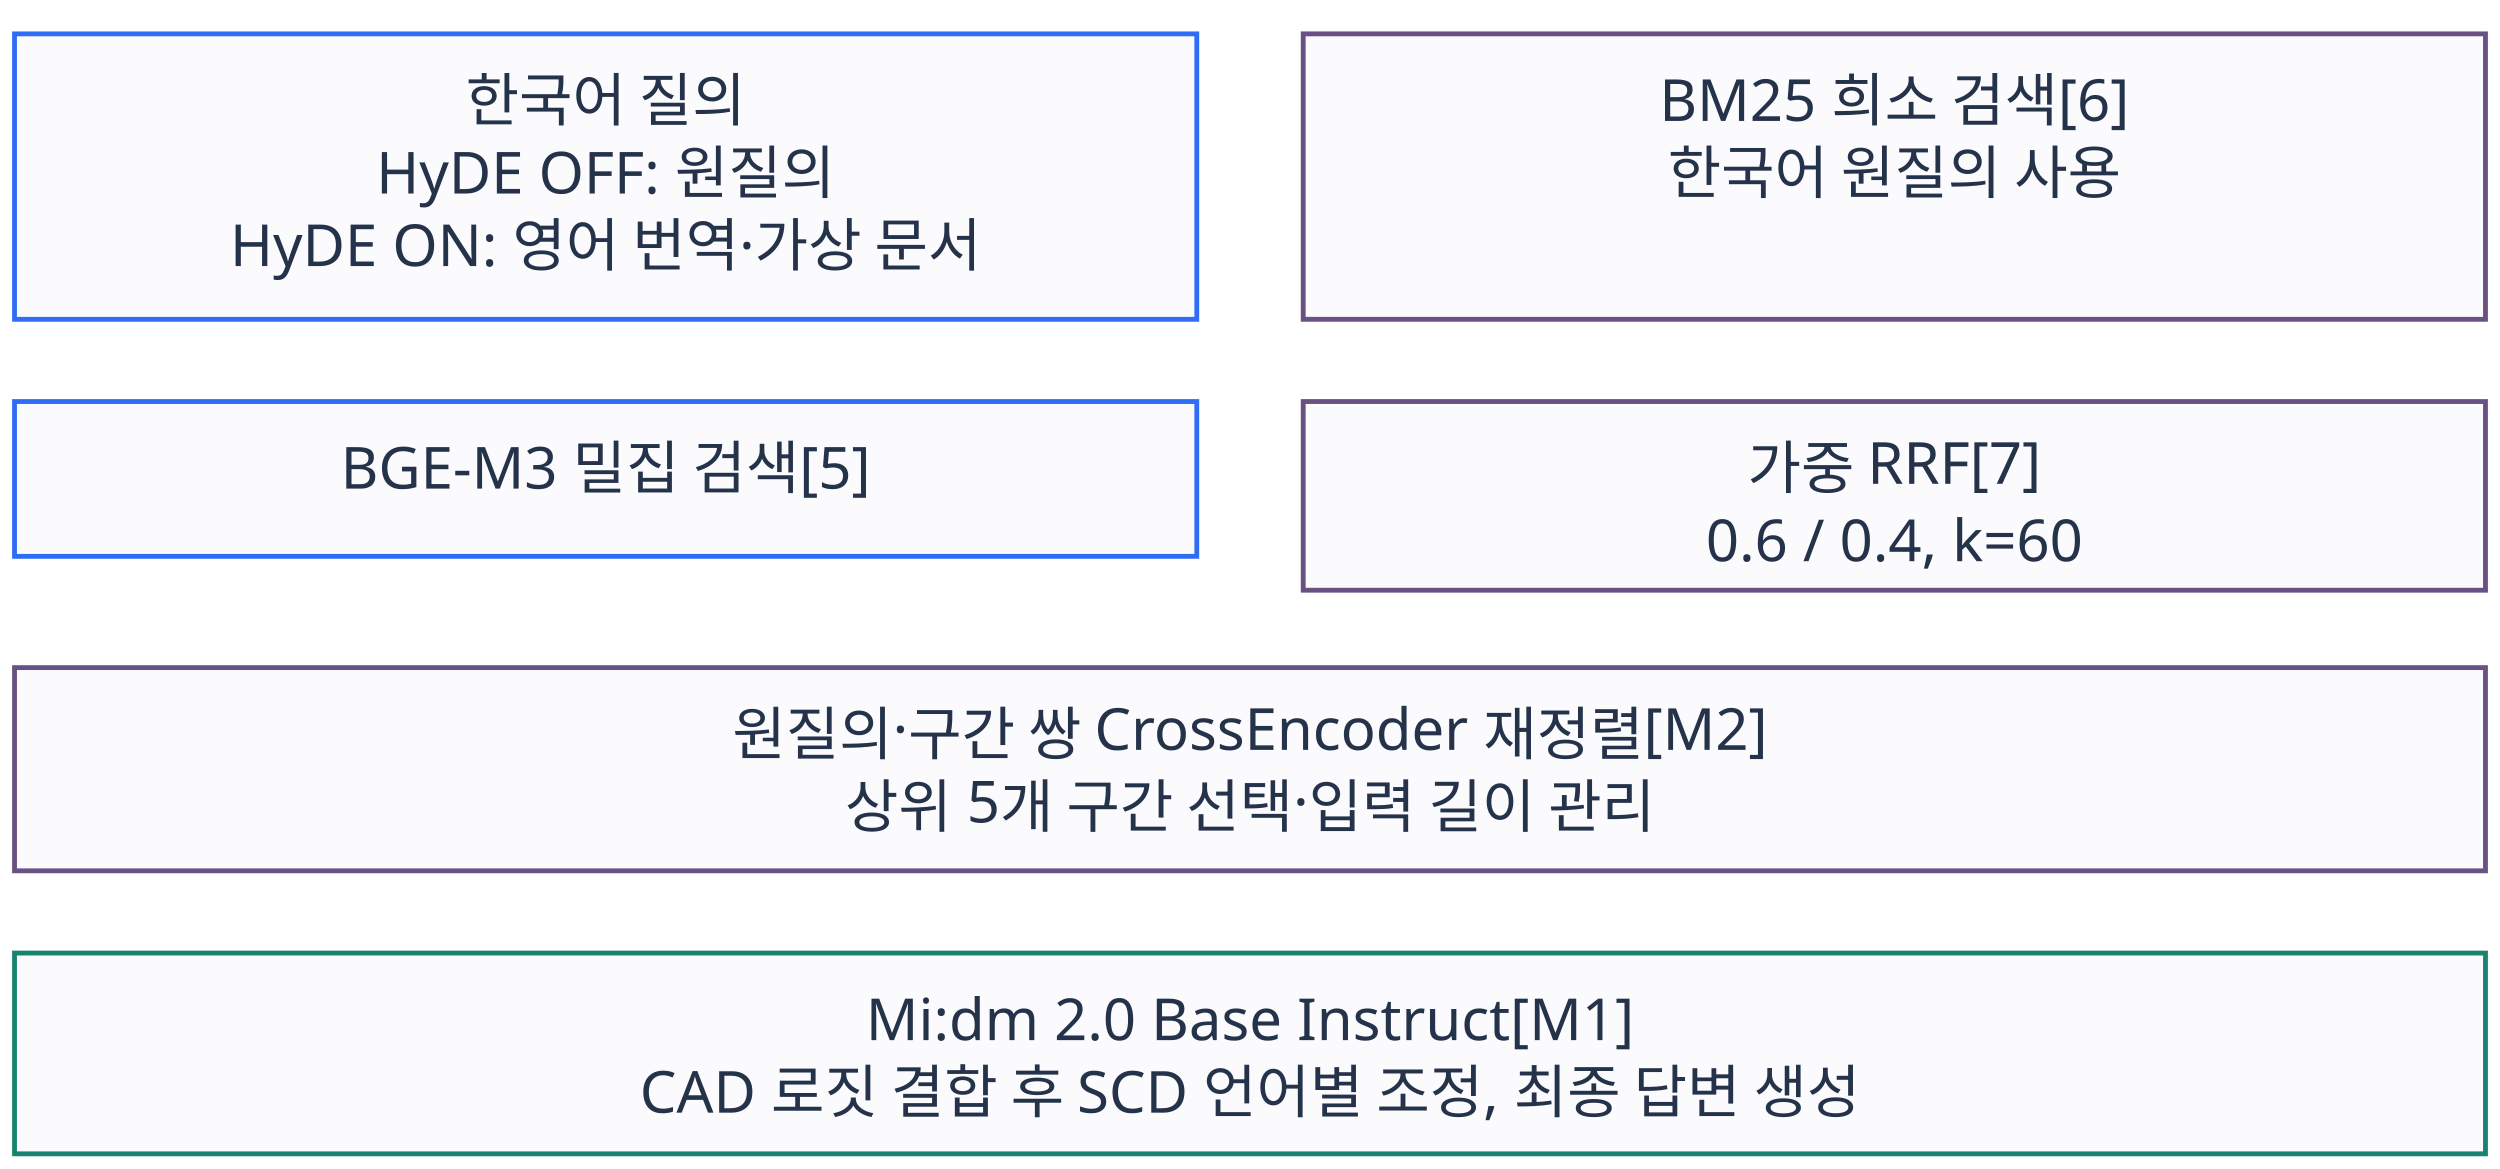
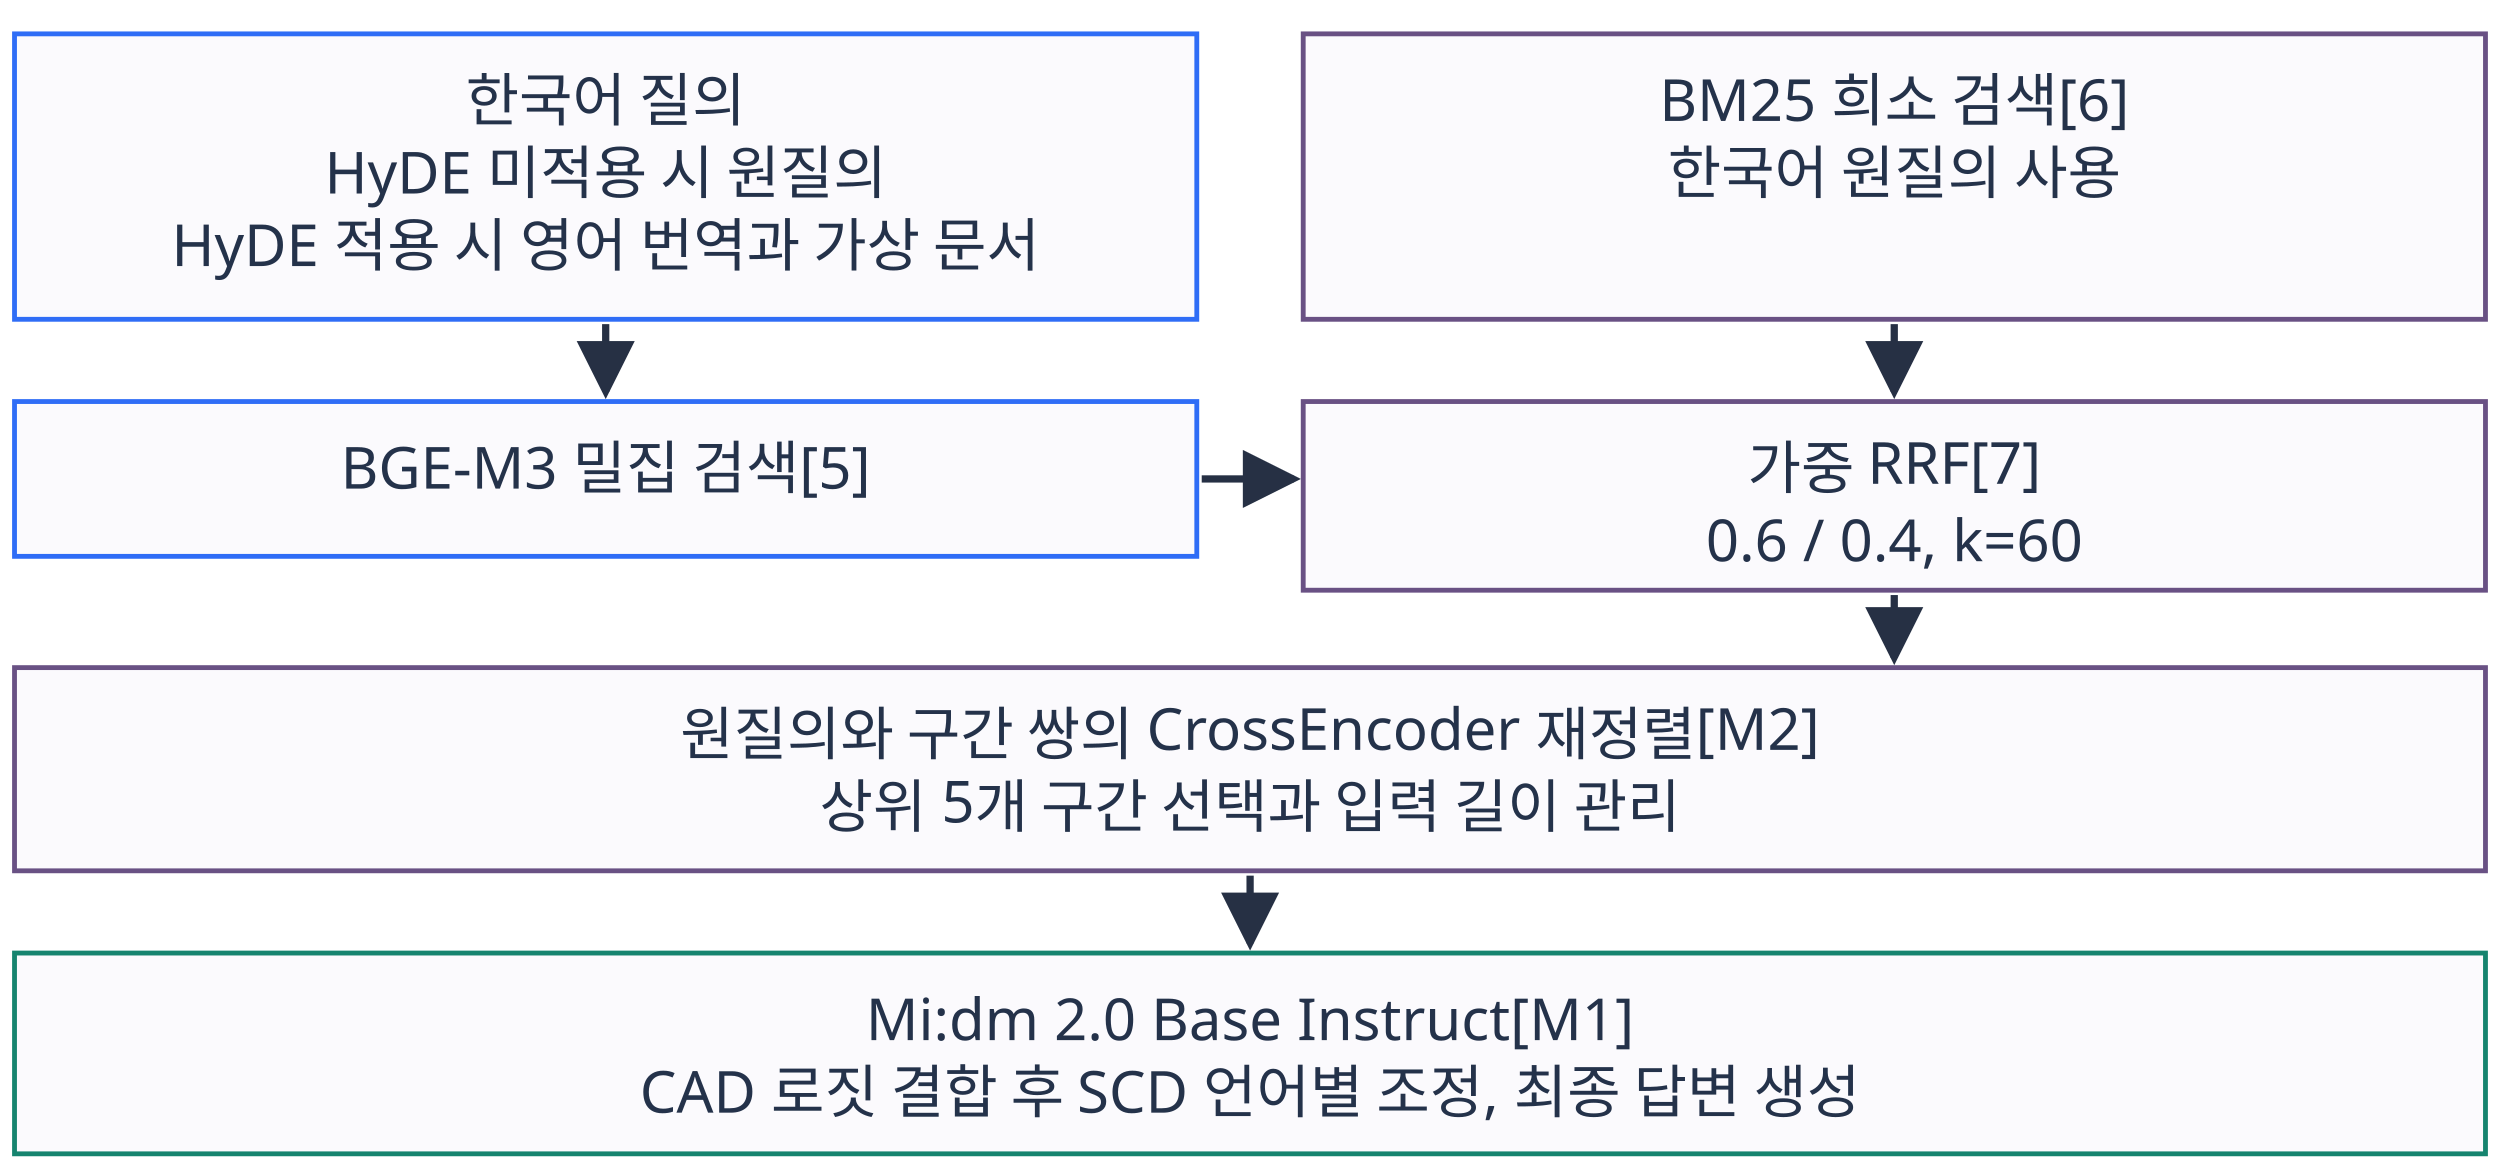
<svg xmlns="http://www.w3.org/2000/svg" width="159mm" height="74.306mm" viewBox="68 880 1033.52 483">
+   <defs>
+     <marker id="pipeline-arrow" markerWidth="8" markerHeight="8" refX="7" refY="4" orient="auto" markerUnits="strokeWidth">
+       <path d="M0,0 L8,4 L0,8 z" fill="#263044" />
+     </marker>
+   </defs>
  <rect width="2245.039" height="3178.583" fill="white" />
  <rect x="74" y="894" width="488.76" height="118" fill="#FBFAFD" stroke="#2F6DF6" stroke-width="2" />
  <text x="318.38" y="930" font-family="Malgun Gothic,NanumGothic,sans-serif" font-size="24" font-weight="400" fill="#24324A" text-anchor="middle">한국어 질의</text>
-   <text x="318.38" y="960" font-family="Malgun Gothic,NanumGothic,sans-serif" font-size="24" font-weight="400" fill="#24324A" text-anchor="middle">HyDE OFF: 원질의</text>
-   <text x="318.38" y="990" font-family="Malgun Gothic,NanumGothic,sans-serif" font-size="24" font-weight="400" fill="#24324A" text-anchor="middle">HyDE ON: 영어 번역·가상 문서</text>
+   <text x="318.38" y="960" font-family="Malgun Gothic,NanumGothic,sans-serif" font-size="24" font-weight="400" fill="#24324A" text-anchor="middle">HyDE 미적용 시 원질의</text>
+   <text x="318.38" y="990" font-family="Malgun Gothic,NanumGothic,sans-serif" font-size="24" font-weight="400" fill="#24324A" text-anchor="middle">HyDE 적용 시 영어 번역과 가상 문서</text>
  <rect x="606.76" y="894" width="488.76" height="118" fill="#FBFAFD" stroke="#695184" stroke-width="2" />
  <text x="851.14" y="930" font-family="Malgun Gothic,NanumGothic,sans-serif" font-size="24" font-weight="400" fill="#24324A" text-anchor="middle">BM25 희소 검색[6]</text>
  <text x="851.14" y="960" font-family="Malgun Gothic,NanumGothic,sans-serif" font-size="24" font-weight="400" fill="#24324A" text-anchor="middle">한국어 원질의 사용</text>
  <rect x="74" y="1046" width="488.76" height="64" fill="#FBFAFD" stroke="#2F6DF6" stroke-width="2" />
  <text x="318.38" y="1082" font-family="Malgun Gothic,NanumGothic,sans-serif" font-size="24" font-weight="400" fill="#24324A" text-anchor="middle">BGE-M3 밀집 검색[5]</text>
  <rect x="606.76" y="1046" width="488.76" height="78" fill="#FBFAFD" stroke="#695184" stroke-width="2" />
  <text x="851.14" y="1082" font-family="Malgun Gothic,NanumGothic,sans-serif" font-size="24" font-weight="400" fill="#24324A" text-anchor="middle">가중 RRF[7]</text>
  <text x="851.14" y="1112" font-family="Malgun Gothic,NanumGothic,sans-serif" font-size="24" font-weight="400" fill="#24324A" text-anchor="middle">0.6 / 0.4, k=60</text>
  <rect x="74" y="1156" width="1021.52" height="84" fill="#FBFAFD" stroke="#695184" stroke-width="2" />
-   <text x="584.76" y="1192" font-family="Malgun Gothic,NanumGothic,sans-serif" font-size="24" font-weight="400" fill="#24324A" text-anchor="middle">원질의·구간 쌍 CrossEncoder 재정렬[M2]</text>
-   <text x="584.76" y="1222" font-family="Malgun Gothic,NanumGothic,sans-serif" font-size="24" font-weight="400" fill="#24324A" text-anchor="middle">상위 5개 구간 선택·입력 길이 관리</text>
+   <text x="584.76" y="1192" font-family="Malgun Gothic,NanumGothic,sans-serif" font-size="24" font-weight="400" fill="#24324A" text-anchor="middle">원질의와 구간 쌍의 CrossEncoder 재정렬[M2]</text>
+   <text x="584.76" y="1222" font-family="Malgun Gothic,NanumGothic,sans-serif" font-size="24" font-weight="400" fill="#24324A" text-anchor="middle">상위 5개 구간 선택과 입력 길이 관리</text>
  <rect x="74" y="1274" width="1021.52" height="83" fill="#FBFAFD" stroke="#16846F" stroke-width="2" />
  <text x="584.76" y="1310" font-family="Malgun Gothic,NanumGothic,sans-serif" font-size="24" font-weight="400" fill="#24324A" text-anchor="middle">Mi:dm 2.0 Base Instruct[M1]</text>
  <text x="584.76" y="1340" font-family="Malgun Gothic,NanumGothic,sans-serif" font-size="24" font-weight="400" fill="#24324A" text-anchor="middle">CAD 로짓 결합 후 SCD 언어별 조정, 최종 답변 생성</text>
+   <line x1="318.4" y1="1014" x2="318.4" y2="1042" stroke="#263044" stroke-width="3" marker-end="url(#pipeline-arrow)" />
+   <line x1="851.1" y1="1014" x2="851.1" y2="1042" stroke="#263044" stroke-width="3" marker-end="url(#pipeline-arrow)" />
+   <line x1="564.8" y1="1078" x2="602.8" y2="1078" stroke="#263044" stroke-width="3" marker-end="url(#pipeline-arrow)" />
+   <line x1="851.1" y1="1126" x2="851.1" y2="1152" stroke="#263044" stroke-width="3" marker-end="url(#pipeline-arrow)" />
+   <line x1="584.8" y1="1242" x2="584.8" y2="1270" stroke="#263044" stroke-width="3" marker-end="url(#pipeline-arrow)" />
</svg>
